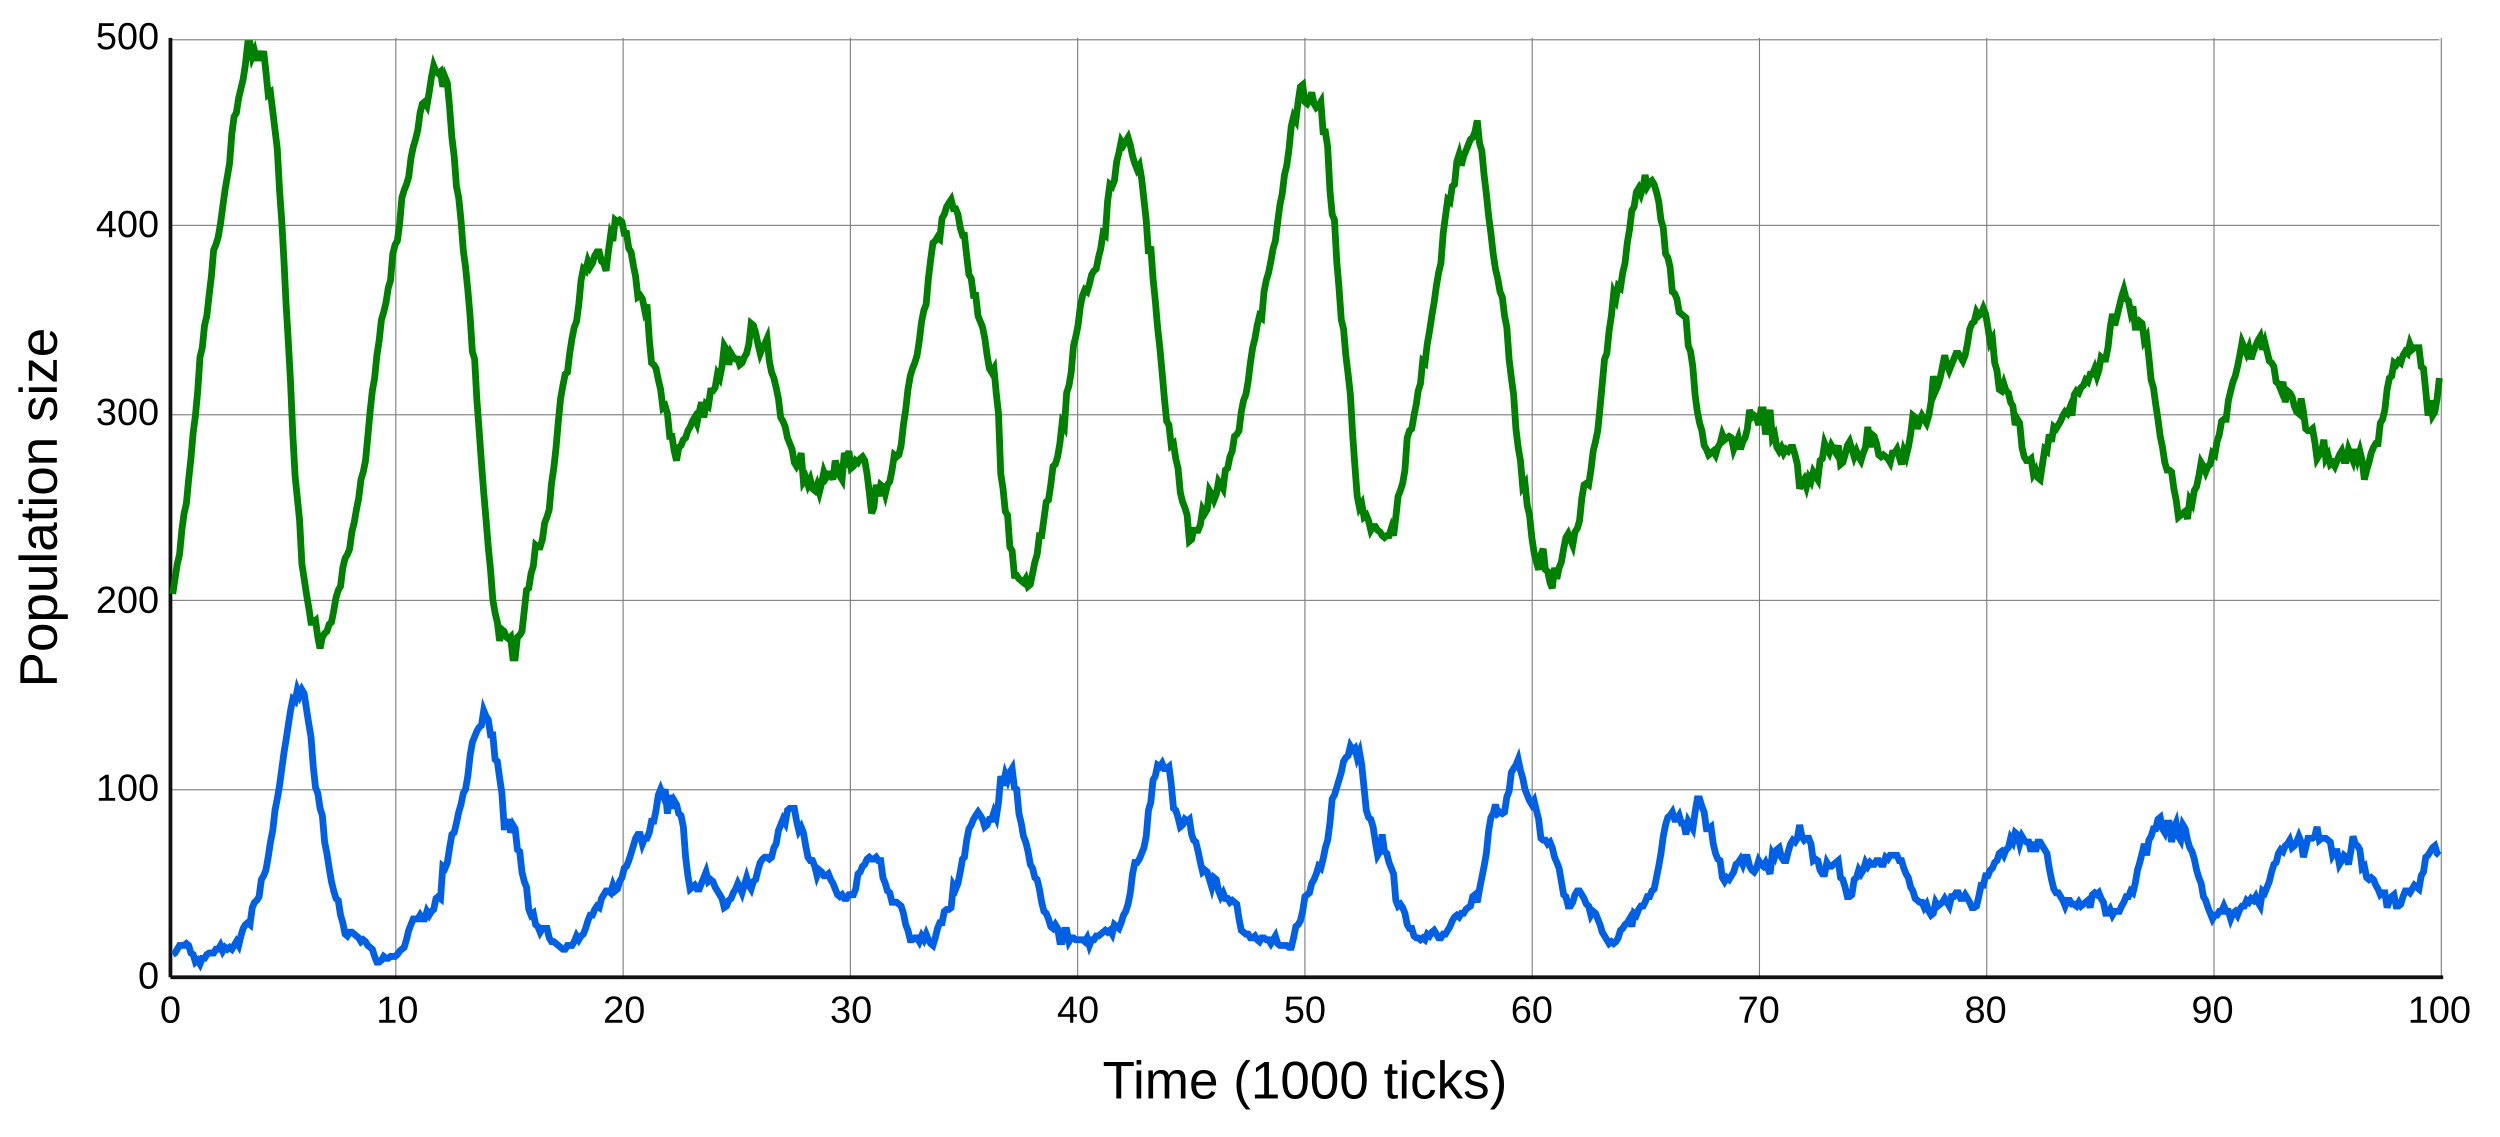
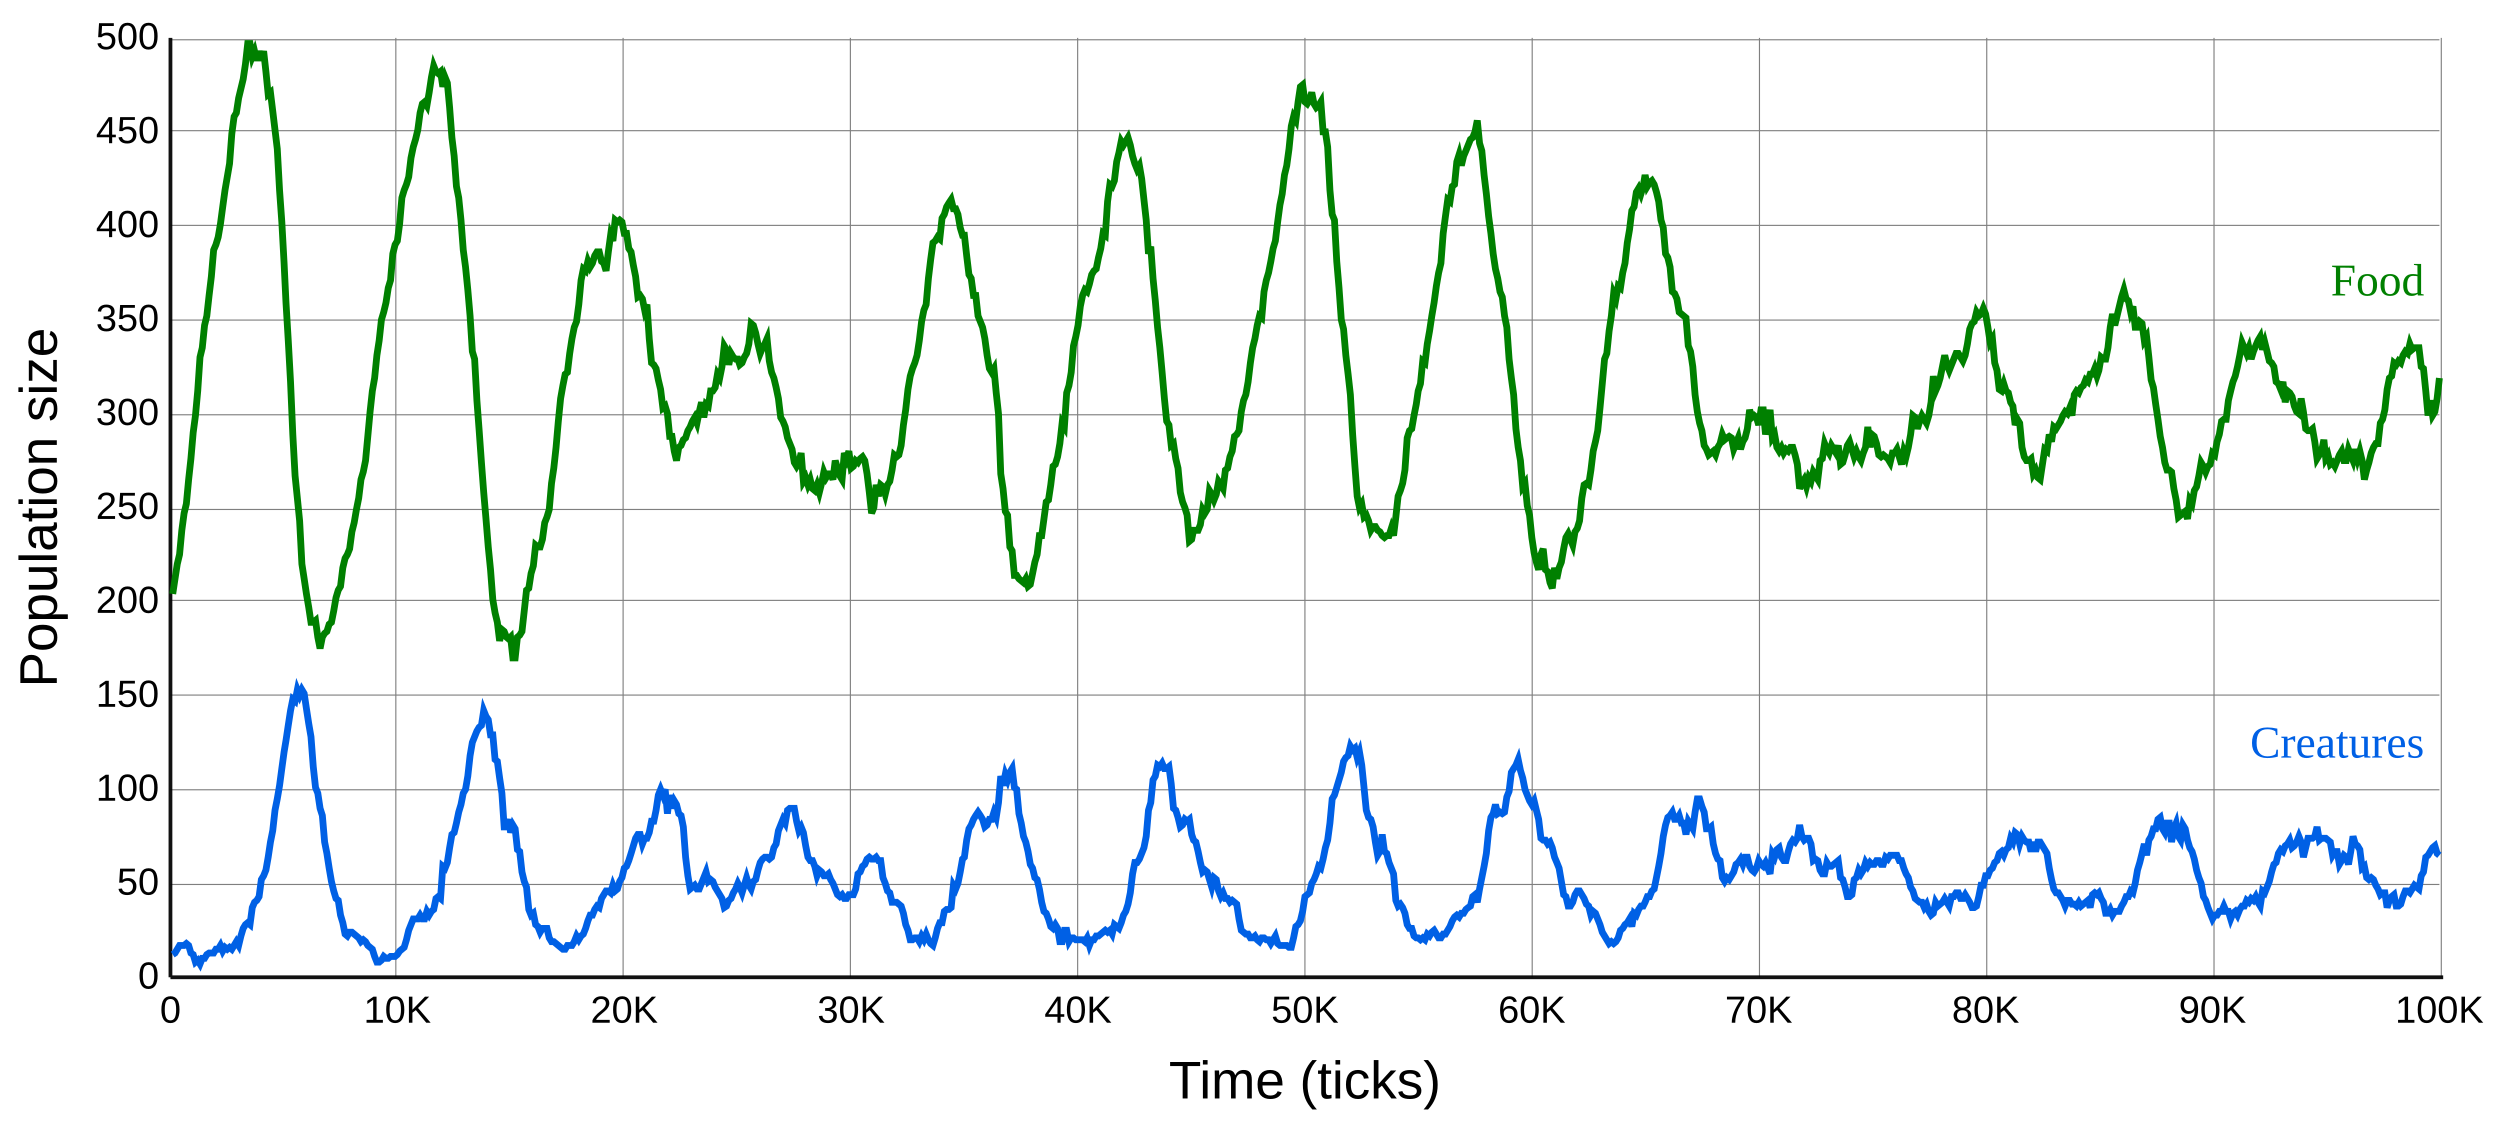
<svg xmlns="http://www.w3.org/2000/svg" width="660" height="300">
  <style>
  .data-series {
    opacity: 1;
    stroke-width: 1.8;
    fill: none;
  }
  .axis {
    stroke: #111;
    stroke-width: 1;
  }
  .y-axis-text {
    text-anchor: end;
  }
  .background {
    fill: none;
  }
  .axis-units {
    font-size: 10px;
    font-family: Arial;
  }
  .gridlines {
    opacity: 0.5;
    stroke: black;
    stroke-width: 0.3;
    fill: none;
  }
  .x-axis-text {
    text-anchor: middle;
  }
  .axis-label {
    font-size: 14px;
    font-family: Arial;
    text-anchor: middle;
  }
  </style>
-   <text y="290" x="344.5" class="axis-label">Time (1000 ticks)</text>
+   <text y="290" x="344.5" class="axis-label">Time (ticks)</text>
  <text y="134.0" x="0" class="axis-label" transform="translate(15.0) rotate(-90, 0, 134.0)">Population size</text>
  <line y1="258" x2="645" x1="45" y2="258" class="axis" />
  <line y1="258" x2="45" x1="45" y2="10" class="axis" />
  <g class="axis-units">
    <g class="x-axis-text">
      <text y="270" x="45.0">0</text>
-       <text y="270" x="104.9">10</text>
-       <text y="270" x="164.8">20</text>
-       <text y="270" x="224.7">30</text>
-       <text y="270" x="284.6">40</text>
-       <text y="270" x="344.5">50</text>
-       <text y="270" x="404.4">60</text>
-       <text y="270" x="464.3">70</text>
-       <text y="270" x="524.2">80</text>
-       <text y="270" x="584.1">90</text>
-       <text y="270" x="644.0">100</text>
+       <text y="270" x="104.9">10K</text>
+       <text y="270" x="164.8">20K</text>
+       <text y="270" x="224.7">30K</text>
+       <text y="270" x="284.6">40K</text>
+       <text y="270" x="344.5">50K</text>
+       <text y="270" x="404.4">60K</text>
+       <text y="270" x="464.3">70K</text>
+       <text y="270" x="524.2">80K</text>
+       <text y="270" x="584.1">90K</text>
+       <text y="270" x="644.0">100K</text>
    </g>
    <g class="y-axis-text">
      <text y="261.0" x="42">0</text>
+       <text y="236.2" x="42">50</text>
      <text y="211.4" x="42">100</text>
+       <text y="186.6" x="42">150</text>
      <text y="161.8" x="42">200</text>
+       <text y="137.0" x="42">250</text>
      <text y="112.2" x="42">300</text>
+       <text y="87.4" x="42">350</text>
      <text y="62.6" x="42">400</text>
+       <text y="37.8" x="42">450</text>
      <text y="13.0" x="42">500</text>
    </g>
  </g>
  <g class="gridlines">
    <line y1="258" x2="104.5" x1="104.5" y2="10" />
    <line y1="258" x2="164.5" x1="164.5" y2="10" />
    <line y1="258" x2="224.5" x1="224.5" y2="10" />
    <line y1="258" x2="284.5" x1="284.5" y2="10" />
    <line y1="258" x2="344.5" x1="344.5" y2="10" />
    <line y1="258" x2="404.5" x1="404.5" y2="10" />
    <line y1="258" x2="464.5" x1="464.5" y2="10" />
    <line y1="258" x2="524.5" x1="524.5" y2="10" />
    <line y1="258" x2="584.5" x1="584.5" y2="10" />
    <line y1="258" x2="644.5" x1="644.5" y2="10" />
+     <line y1="233.5" x2="644" x1="45" y2="233.5" />
    <line y1="208.5" x2="644" x1="45" y2="208.5" />
+     <line y1="183.5" x2="644" x1="45" y2="183.5" />
    <line y1="158.5" x2="644" x1="45" y2="158.5" />
+     <line y1="134.5" x2="644" x1="45" y2="134.5" />
    <line y1="109.5" x2="644" x1="45" y2="109.5" />
+     <line y1="84.5" x2="644" x1="45" y2="84.5" />
    <line y1="59.5" x2="644" x1="45" y2="59.5" />
+     <line y1="34.5" x2="644" x1="45" y2="34.5" />
    <line y1="10.5" x2="644" x1="45" y2="10.5" />
  </g>
  <path stroke="green" class="data-series" d="M45.6,156.8 46.2,152.8 46.8,148.9 47.4,146.4 48.0,140.0 48.6,135.5 49.2,133.0 49.8,126.6 50.4,121.1 51.0,114.2 51.6,109.7 52.2,103.2 52.8,94.3 53.4,91.8 54.0,85.9 54.6,83.4 55.2,78.0 55.8,73.0 56.4,66.0 57.0,64.6 57.6,62.6 58.2,59.1 58.8,54.6 59.4,50.2 60.0,46.7 60.6,43.2 61.2,35.3 61.8,30.8 62.4,29.8 63.0,25.9 63.6,23.4 64.2,20.9 64.8,16.9 65.4,11.5 66.0,11.5 66.6,15.0 67.2,13.5 67.8,16.0 68.4,13.5 69.0,16.0 69.6,13.5 70.2,18.9 70.8,24.9 71.4,24.4 72.0,29.3 72.6,34.3 73.2,39.3 73.8,50.2 74.4,58.6 75.0,69.5 75.5,79.9 76.1,89.9 76.7,100.8 77.3,114.7 77.9,125.6 78.5,131.5 79.1,137.5 79.7,148.9 80.3,152.8 80.9,156.8 81.5,160.3 82.1,164.3 82.7,164.3 83.3,163.8 83.9,168.2 84.5,171.2 85.1,168.2 85.7,167.2 86.3,166.7 86.9,164.8 87.5,164.3 88.1,161.3 88.7,157.8 89.3,155.8 89.9,154.8 90.5,149.9 91.1,147.4 91.7,146.4 92.3,144.9 92.9,140.4 93.5,138.0 94.1,134.5 94.7,131.5 95.3,126.6 95.9,124.6 96.5,121.6 97.1,115.2 97.7,108.7 98.3,103.2 98.9,99.8 99.5,93.8 100.1,89.9 100.7,84.4 101.3,82.4 101.9,79.9 102.5,76.0 103.1,74.0 103.7,67.0 104.3,64.6 104.9,63.6 105.5,59.1 106.1,52.2 106.7,50.2 107.3,48.7 107.9,46.7 108.5,41.7 109.1,38.8 109.7,36.8 110.3,34.3 110.9,29.8 111.5,27.4 112.1,26.9 112.7,27.9 113.3,24.4 113.9,20.4 114.5,17.4 115.1,18.9 115.7,19.4 116.3,18.9 116.9,22.9 117.5,20.4 118.1,21.9 118.7,28.4 119.3,36.3 119.9,41.2 120.5,49.2 121.1,52.2 121.7,58.1 122.3,66.0 122.9,70.5 123.5,76.5 124.1,83.4 124.7,92.8 125.3,94.8 125.9,105.7 126.5,113.7 127.1,122.1 127.7,130.0 128.3,137.0 128.9,144.4 129.5,150.4 130.1,158.3 130.7,161.8 131.3,164.3 131.9,169.2 132.5,166.2 133.1,166.7 133.7,168.2 134.3,168.7 134.8,168.2 135.4,173.7 136.0,173.7 136.6,168.2 137.2,167.7 137.8,166.7 138.4,161.3 139.0,155.8 139.6,155.3 140.2,151.4 140.8,149.4 141.4,143.9 142.0,144.4 142.6,144.4 143.2,142.4 143.8,138.0 144.4,136.5 145.0,134.5 145.6,127.6 146.2,123.6 146.8,118.1 147.4,111.2 148.0,105.2 148.6,101.8 149.2,98.8 149.8,98.3 150.4,93.3 151.0,89.4 151.6,86.4 152.2,84.9 152.8,80.4 153.4,74.0 154.0,71.0 154.6,71.5 155.2,69.0 155.8,70.5 156.4,69.5 157.0,67.5 157.6,66.5 158.2,66.5 158.8,69.0 159.4,69.5 160.0,71.5 160.6,66.5 161.2,62.1 161.8,63.6 162.4,58.1 163.0,58.6 163.6,58.1 164.2,58.6 164.8,61.6 165.4,61.6 166.0,65.6 166.6,66.5 167.2,70.0 167.8,73.0 168.4,78.4 169.0,78.0 169.6,78.9 170.2,81.9 170.8,80.4 171.4,89.4 172.0,95.8 172.6,96.3 173.2,97.3 173.8,100.3 174.4,102.8 175.0,107.7 175.6,107.2 176.2,109.2 176.8,115.2 177.4,115.2 178.0,119.1 178.6,121.6 179.2,118.1 179.8,117.6 180.4,116.1 181.0,115.6 181.6,113.7 182.2,112.7 182.8,111.2 183.4,110.2 184.0,111.7 184.6,108.7 185.2,106.2 185.8,110.2 186.4,106.7 187.0,107.2 187.6,103.2 188.2,103.2 188.8,102.3 189.4,98.8 190.0,99.8 190.6,96.8 191.2,91.3 191.8,92.3 192.4,96.3 193.0,93.3 193.6,94.3 194.2,94.8 194.8,94.8 195.3,96.3 195.9,95.8 196.5,94.3 197.1,93.3 197.7,90.8 198.3,85.4 198.9,85.9 199.5,87.9 200.1,90.8 200.7,93.3 201.3,91.8 201.9,90.8 202.5,89.4 203.1,95.3 203.7,98.3 204.3,99.8 204.9,102.3 205.5,105.2 206.1,110.2 206.7,111.2 207.3,112.7 207.9,115.6 208.5,117.1 209.1,118.6 209.7,122.1 210.3,123.1 210.9,122.1 211.5,119.6 212.1,127.1 212.7,126.1 213.3,128.0 213.9,126.6 214.5,129.0 215.1,129.5 215.7,128.0 216.3,130.0 216.9,127.6 217.5,124.6 218.1,126.1 218.7,125.1 219.3,125.1 219.9,126.6 220.5,121.6 221.1,123.6 221.7,125.6 222.3,126.6 222.9,119.6 223.5,121.1 224.1,119.1 224.7,123.6 225.3,123.1 225.9,121.6 226.5,122.1 227.1,121.1 227.7,120.6 228.3,121.6 228.9,125.1 229.5,130.0 230.1,135.5 230.7,134.0 231.3,128.0 231.9,131.0 232.5,128.0 233.1,128.5 233.7,130.5 234.3,128.0 234.9,127.1 235.5,124.1 236.1,120.1 236.7,120.6 237.3,120.1 237.9,117.6 238.5,112.2 239.1,108.2 239.7,102.8 240.3,99.3 240.9,97.3 241.5,95.8 242.1,93.8 242.7,89.9 243.3,84.9 243.9,81.9 244.5,80.4 245.1,73.5 245.7,68.5 246.3,64.1 246.9,63.6 247.5,62.6 248.1,63.1 248.7,57.6 249.3,56.6 249.9,54.6 250.5,53.6 251.1,52.7 251.7,55.1 252.3,55.1 252.9,56.6 253.5,60.1 254.1,62.1 254.6,62.1 255.2,67.5 255.8,72.5 256.4,73.5 257.0,78.0 257.6,78.0 258.2,83.4 258.8,84.9 259.4,86.4 260.0,89.4 260.6,93.8 261.2,97.3 261.8,98.3 262.4,97.3 263.0,103.7 263.6,109.2 264.2,125.1 264.8,129.0 265.4,135.0 266.0,136.0 266.6,144.4 267.2,145.4 267.8,151.9 268.4,151.9 269.0,152.8 269.6,153.3 270.2,153.8 270.8,152.8 271.4,154.8 272.0,154.3 272.6,151.4 273.2,148.4 273.8,146.4 274.4,141.4 275.0,141.4 275.6,137.0 276.2,132.5 276.8,132.0 277.4,128.0 278.0,123.1 278.6,122.6 279.2,120.6 279.8,117.1 280.4,111.7 281.0,112.7 281.6,103.7 282.2,101.8 282.8,98.3 283.4,91.3 284.0,88.9 284.6,85.9 285.2,80.9 285.8,78.0 286.4,76.5 287.0,77.0 287.6,75.0 288.2,72.5 288.8,71.5 289.4,71.0 290.0,68.0 290.6,65.6 291.2,61.6 291.8,62.1 292.4,53.2 293.0,48.7 293.6,49.2 294.2,47.7 294.8,42.7 295.4,40.3 296.0,37.3 296.6,38.3 297.2,37.3 297.8,36.3 298.4,38.3 299.0,41.2 299.6,43.2 300.2,44.7 300.8,43.7 301.4,47.2 302.0,52.7 302.6,58.1 303.2,67.0 303.8,65.1 304.4,73.5 305.0,79.4 305.6,86.4 306.2,91.8 306.8,98.3 307.4,105.2 308.0,111.2 308.6,112.2 309.2,117.6 309.8,117.1 310.4,121.1 311.0,123.6 311.6,130.0 312.2,132.5 312.8,134.0 313.4,136.0 314.0,142.9 314.6,142.4 315.1,140.0 315.7,140.0 316.3,140.0 316.9,138.5 317.5,134.5 318.1,135.5 318.7,134.5 319.3,129.5 319.9,130.5 320.5,132.0 321.1,130.5 321.7,127.1 322.3,128.0 322.9,129.0 323.5,124.1 324.1,123.6 324.7,120.6 325.3,119.1 325.9,115.2 326.5,114.7 327.1,113.7 327.7,108.7 328.3,105.7 328.9,104.2 329.5,100.8 330.1,95.8 330.7,91.8 331.3,89.4 331.9,85.9 332.5,83.4 333.1,83.9 333.7,77.0 334.3,74.0 334.9,72.0 335.5,69.0 336.1,65.6 336.7,63.6 337.3,58.6 337.9,54.1 338.5,51.2 339.1,46.2 339.7,43.7 340.3,39.3 340.9,33.3 341.5,30.8 342.1,31.8 342.7,26.9 343.3,22.9 343.9,22.4 344.5,26.9 345.1,27.4 345.7,26.4 346.3,24.4 346.9,27.4 347.5,28.4 348.1,27.9 348.7,26.9 349.3,34.8 349.9,34.8 350.5,38.8 351.1,50.2 351.7,56.6 352.3,58.1 352.9,69.0 353.5,76.0 354.1,84.4 354.7,86.9 355.3,93.8 355.9,98.8 356.5,104.2 357.1,114.7 357.7,123.1 358.3,131.0 358.9,134.0 359.5,133.0 360.1,136.5 360.7,136.0 361.3,137.5 361.9,140.0 362.5,139.0 363.1,139.0 363.7,140.0 364.3,140.4 364.9,141.4 365.5,141.9 366.1,141.4 366.7,141.4 367.3,139.5 367.9,141.4 368.5,136.5 369.1,131.0 369.7,129.5 370.3,127.6 370.9,124.1 371.5,115.6 372.1,113.7 372.7,113.2 373.3,109.7 373.9,106.7 374.4,103.2 375.0,101.3 375.6,95.3 376.2,95.8 376.8,90.8 377.4,87.4 378.0,83.4 378.6,79.9 379.2,75.5 379.8,72.0 380.4,69.5 381.0,61.6 381.6,57.1 382.2,52.7 382.8,53.2 383.4,49.2 384.0,48.7 384.6,42.7 385.2,40.8 385.8,43.7 386.4,41.2 387.0,39.8 387.6,38.3 388.2,36.8 388.8,36.3 389.4,34.8 390.0,31.8 390.6,37.8 391.2,39.8 391.8,46.2 392.4,51.2 393.0,57.1 393.6,61.6 394.2,67.0 394.8,71.0 395.4,73.5 396.0,77.0 396.6,78.4 397.2,83.4 397.8,86.4 398.4,94.8 399.0,99.8 399.6,104.2 400.2,113.2 400.8,118.1 401.4,121.6 402.0,128.5 402.6,127.6 403.2,133.5 403.8,136.0 404.4,141.9 405.0,145.9 405.6,148.4 406.2,150.4 406.8,146.4 407.4,144.9 408.0,150.4 408.6,150.9 409.2,153.8 409.8,155.3 410.4,149.9 411.0,152.8 411.6,149.9 412.2,148.4 412.8,144.9 413.4,141.9 414.0,140.9 414.6,142.4 415.2,143.9 415.8,140.4 416.4,139.5 417.0,137.5 417.6,131.5 418.2,128.0 418.8,127.6 419.4,128.0 420.0,124.1 420.6,119.1 421.2,116.6 421.8,113.7 422.4,107.7 423.0,101.3 423.6,94.8 424.2,93.3 424.8,87.4 425.4,83.4 426.0,77.5 426.6,78.9 427.2,75.5 427.8,76.0 428.4,72.0 429.0,69.5 429.6,64.1 430.2,60.6 430.8,55.6 431.4,54.6 432.0,50.7 432.6,49.7 433.2,51.2 433.8,49.2 434.3,46.2 434.9,49.2 435.5,48.2 436.1,47.7 436.7,48.7 437.3,50.7 437.9,53.2 438.5,58.1 439.1,60.1 439.7,67.0 440.3,68.0 440.9,70.5 441.5,77.0 442.1,77.5 442.7,78.9 443.3,82.4 443.9,82.9 444.5,83.4 445.1,83.9 445.7,91.3 446.3,92.8 446.9,96.8 447.5,104.2 448.1,108.7 448.7,111.7 449.3,113.7 449.9,117.6 450.5,118.6 451.1,120.1 451.7,119.6 452.3,119.1 452.9,120.1 453.5,118.1 454.1,117.1 454.7,114.7 455.3,116.1 455.9,115.6 456.5,115.2 457.1,115.6 457.7,118.6 458.3,117.1 458.9,115.6 459.5,118.6 460.1,116.6 460.7,115.6 461.3,113.2 461.9,108.2 462.5,110.2 463.1,109.7 463.7,110.2 464.3,112.2 464.9,108.2 465.5,108.2 466.1,114.7 466.7,111.7 467.3,108.2 467.9,115.6 468.5,114.7 469.1,118.1 469.7,119.1 470.3,118.1 470.9,119.6 471.5,118.6 472.1,119.1 472.7,118.1 473.3,118.1 473.9,120.1 474.5,122.6 475.1,129.0 475.7,127.6 476.3,126.6 476.9,128.5 477.5,126.1 478.1,127.1 478.7,124.6 479.3,125.6 479.9,126.6 480.5,121.6 481.1,121.1 481.7,117.1 482.3,118.6 482.9,119.6 483.5,117.6 484.1,118.6 484.7,119.6 485.3,117.6 485.9,122.6 486.5,122.1 487.1,120.1 487.7,117.6 488.3,116.6 488.9,118.6 489.5,120.6 490.1,119.1 490.7,120.6 491.3,121.6 491.9,119.6 492.5,118.1 493.1,112.7 493.7,118.1 494.2,114.7 494.8,115.2 495.4,117.1 496.0,120.1 496.6,120.6 497.2,120.1 497.8,120.6 498.4,121.1 499.0,122.1 499.6,119.6 500.2,119.6 500.8,118.6 501.4,120.6 502.0,122.6 502.6,119.1 503.2,120.6 503.8,118.1 504.4,114.7 505.0,109.7 505.6,110.2 506.2,113.2 506.8,111.2 507.4,109.7 508.0,110.7 508.6,111.7 509.2,109.7 509.8,106.2 510.4,99.3 511.0,103.2 511.6,101.8 512.2,99.8 512.8,96.8 513.4,93.8 514.0,96.3 514.6,97.8 515.2,96.3 515.8,94.8 516.4,93.3 517.0,93.3 517.6,94.3 518.2,95.3 518.8,93.8 519.4,90.8 520.0,86.9 520.6,85.4 521.2,84.9 521.8,82.4 522.4,83.4 523.0,82.9 523.6,81.4 524.2,82.9 524.8,86.4 525.4,90.4 526.0,89.4 526.6,95.8 527.2,97.8 527.8,102.8 528.4,103.2 529.0,101.3 529.6,103.2 530.2,103.7 530.8,106.2 531.4,107.2 532.0,112.2 532.6,110.7 533.2,111.7 533.8,118.1 534.4,120.6 535.0,121.6 535.6,121.6 536.2,121.1 536.8,125.1 537.4,124.1 538.0,126.1 538.6,126.6 539.2,122.6 539.8,118.6 540.4,119.1 541.0,114.7 541.6,116.6 542.2,112.7 542.8,113.2 543.4,112.2 544.0,111.2 544.6,109.7 545.2,108.7 545.8,109.2 546.4,107.7 547.0,109.7 547.6,104.2 548.2,103.2 548.8,103.7 549.4,102.3 550.0,101.8 550.6,100.3 551.2,100.8 551.8,98.8 552.4,98.8 553.0,97.3 553.6,99.3 554.1,97.8 554.7,94.3 555.3,94.8 555.9,94.8 556.5,91.8 557.1,86.4 557.7,82.9 558.3,85.9 558.9,83.4 559.5,80.9 560.1,78.4 560.7,76.5 561.3,78.9 561.9,79.4 562.5,82.4 563.1,80.9 563.7,86.4 564.3,86.4 564.9,84.9 565.5,85.4 566.1,89.9 566.7,88.9 567.3,94.3 567.9,100.3 568.5,102.3 569.1,106.7 569.7,110.7 570.3,115.2 570.9,118.1 571.5,122.1 572.1,124.1 572.7,124.1 573.3,124.6 573.9,129.0 574.5,132.0 575.1,136.5 575.7,136.0 576.3,135.5 576.9,135.0 577.5,137.0 578.1,132.0 578.7,133.0 579.3,129.5 579.9,128.5 580.5,125.6 581.1,122.1 581.7,123.1 582.3,124.6 582.9,123.1 583.5,122.6 584.1,119.6 584.7,120.1 585.3,116.6 585.9,114.7 586.5,111.2 587.1,110.7 587.7,110.7 588.3,105.7 588.9,103.2 589.5,100.8 590.1,99.3 590.7,96.8 591.3,93.8 591.9,90.4 592.5,91.8 593.1,93.3 593.7,91.8 594.3,94.8 594.9,92.8 595.5,91.3 596.1,89.9 596.7,88.9 597.3,92.3 597.9,90.4 598.5,92.8 599.1,95.3 599.7,95.8 600.3,96.8 600.9,100.8 601.5,101.3 602.1,102.8 602.7,100.8 603.3,106.2 603.9,103.2 604.5,103.7 605.1,104.7 605.7,107.2 606.3,108.7 606.9,109.2 607.5,105.2 608.1,108.7 608.7,113.2 609.3,113.7 609.9,113.7 610.5,113.2 611.1,116.6 611.7,121.1 612.3,120.1 612.9,119.1 613.5,116.1 614.0,121.1 614.6,120.1 615.2,122.6 615.8,122.1 616.4,123.1 617.0,121.6 617.6,120.1 618.2,119.1 618.8,121.6 619.4,121.6 620.0,118.6 620.6,120.1 621.2,121.6 621.8,118.6 622.4,121.1 623.0,119.1 623.6,121.6 624.2,126.6 624.8,124.1 625.4,122.1 626.0,119.6 626.6,118.1 627.2,117.1 627.8,117.1 628.4,111.7 629.0,110.7 629.6,108.2 630.2,102.8 630.8,99.8 631.4,99.3 632.0,95.8 632.6,96.3 633.2,95.3 633.8,95.8 634.4,93.8 635.0,92.8 635.6,93.3 636.2,90.8 636.8,92.3 637.4,91.8 638.0,91.8 638.6,91.8 639.2,96.8 639.8,97.3 640.4,103.2 641.0,109.7 641.6,105.7 642.2,109.7 642.8,108.7 643.4,105.2 644.0,99.8" />
  <path stroke="#0060e5" class="data-series" d="M45.6,252.0 46.2,251.6 46.8,250.6 47.4,249.6 48.0,249.6 48.6,249.6 49.2,249.1 49.8,249.6 50.4,251.6 51.0,252.0 51.6,254.0 52.2,253.5 52.8,254.5 53.4,253.0 54.0,253.0 54.6,252.0 55.2,251.6 55.8,251.6 56.4,251.6 57.0,250.6 57.6,250.6 58.2,249.6 58.8,251.1 59.4,250.1 60.0,250.6 60.6,250.1 61.2,250.6 61.8,249.6 62.4,248.6 63.0,249.6 63.6,247.1 64.2,245.1 64.8,244.1 65.4,243.6 66.0,244.1 66.6,239.6 67.2,238.2 67.8,237.7 68.4,236.7 69.0,232.2 69.6,231.2 70.2,229.7 70.8,226.3 71.4,222.3 72.0,219.3 72.6,213.9 73.2,210.9 73.8,207.4 74.4,202.9 75.0,198.5 75.5,195.5 76.1,191.5 76.7,187.6 77.3,184.6 77.9,185.1 78.5,182.1 79.1,183.6 79.7,182.1 80.3,183.1 80.9,187.1 81.5,191.0 82.1,194.5 82.7,202.4 83.3,207.9 83.9,209.4 84.5,213.4 85.1,215.3 85.7,222.3 86.3,225.3 86.9,229.2 87.5,232.7 88.1,235.2 88.7,237.2 89.3,237.7 89.9,241.6 90.5,243.6 91.1,246.6 91.7,247.1 92.3,246.1 92.9,246.1 93.5,246.6 94.1,247.1 94.7,247.6 95.3,248.6 95.9,248.1 96.5,248.6 97.1,249.6 97.7,250.1 98.3,250.6 98.9,252.5 99.5,254.0 100.1,254.0 100.7,253.5 101.3,252.5 101.9,253.0 102.5,253.0 103.1,252.5 103.7,252.5 104.3,252.5 104.9,252.0 105.5,251.1 106.1,250.6 106.7,250.1 107.3,248.1 107.9,245.6 108.5,244.1 109.1,242.6 109.7,242.6 110.3,242.6 110.9,241.6 111.5,242.6 112.1,242.6 112.7,240.6 113.3,241.6 113.9,240.6 114.5,240.1 115.1,237.2 115.7,236.7 116.3,237.2 116.9,228.7 117.5,229.2 118.1,227.7 118.7,223.8 119.3,220.3 119.9,219.8 120.5,217.3 121.1,214.4 121.7,212.4 122.3,209.4 122.9,208.4 123.5,204.9 124.1,199.5 124.7,196.0 125.3,194.5 125.9,193.0 126.5,192.0 127.1,191.5 127.7,187.6 128.3,189.1 128.9,190.0 129.5,194.0 130.1,194.0 130.7,200.5 131.3,201.0 131.9,205.4 132.5,209.4 133.1,218.3 133.7,218.3 134.3,216.3 134.8,219.8 135.4,217.8 136.0,218.8 136.6,224.3 137.2,224.8 137.8,230.2 138.4,232.7 139.0,234.2 139.6,240.1 140.2,241.6 140.8,241.1 141.4,244.1 142.0,244.6 142.6,246.1 143.2,245.1 143.8,245.1 144.4,245.1 145.0,247.6 145.6,248.6 146.2,248.6 146.8,249.1 147.4,249.6 148.0,250.1 148.6,250.6 149.2,250.6 149.8,249.6 150.4,249.6 151.0,249.6 151.6,248.6 152.2,247.1 152.8,248.1 153.4,247.1 154.0,246.6 154.6,245.1 155.2,243.1 155.8,241.6 156.4,241.6 157.0,240.1 157.6,239.2 158.2,239.6 158.8,237.2 159.4,236.2 160.0,235.2 160.6,235.2 161.2,235.7 161.8,233.7 162.4,235.2 163.0,234.7 163.6,232.7 164.2,231.7 164.8,229.2 165.4,228.7 166.0,227.2 166.6,225.3 167.2,223.3 167.8,221.3 168.4,220.3 169.0,220.3 169.6,222.8 170.2,221.3 170.8,221.3 171.4,219.8 172.0,216.8 172.6,216.8 173.2,213.9 173.8,209.9 174.4,208.4 175.0,209.9 175.6,208.4 176.2,214.8 176.8,209.9 177.4,213.4 178.0,211.4 178.6,212.4 179.2,214.8 179.8,215.3 180.4,218.3 181.0,226.3 181.6,231.2 182.2,234.7 182.8,234.2 183.4,233.7 184.0,234.7 184.6,234.7 185.2,233.2 185.8,231.7 186.4,230.2 187.0,232.7 187.6,232.2 188.2,232.7 188.8,234.2 189.4,235.2 190.0,236.2 190.6,237.2 191.2,239.6 191.8,239.2 192.4,237.7 193.0,237.2 193.6,235.7 194.2,234.7 194.8,233.2 195.3,234.2 195.9,235.7 196.5,233.7 197.1,231.7 197.7,233.7 198.3,234.7 198.9,232.7 199.5,232.2 200.1,229.7 200.7,227.7 201.3,226.8 201.9,226.3 202.5,226.3 203.1,226.8 203.7,226.3 204.3,223.8 204.9,222.8 205.5,219.3 206.1,217.8 206.7,216.3 207.3,217.3 207.9,213.9 208.5,213.4 209.1,213.4 209.7,213.4 210.3,216.8 210.9,219.3 211.5,218.3 212.1,219.8 212.7,223.3 213.3,226.3 213.9,227.2 214.5,227.2 215.1,228.7 215.7,231.2 216.3,229.7 216.9,230.2 217.5,231.2 218.1,231.2 218.7,230.7 219.3,232.2 219.9,233.2 220.5,234.7 221.1,236.2 221.7,236.7 222.3,236.2 222.9,237.2 223.5,237.2 224.1,236.2 224.7,236.2 225.3,236.2 225.9,234.7 226.5,230.7 227.1,230.2 227.7,228.7 228.3,228.2 228.9,226.8 229.5,226.3 230.1,226.8 230.7,226.8 231.3,226.3 231.9,227.2 232.5,227.2 233.1,231.7 233.7,233.2 234.3,235.2 234.9,235.7 235.5,238.2 236.1,238.2 236.7,238.2 237.3,238.7 237.9,239.2 238.5,241.1 239.1,244.1 239.7,245.6 240.3,248.1 240.9,248.1 241.5,247.6 242.1,247.6 242.7,248.6 243.3,247.1 243.9,248.1 244.5,246.6 245.1,248.1 245.7,249.1 246.3,249.6 246.9,247.6 247.5,245.1 248.1,243.6 248.7,243.6 249.3,240.6 249.9,240.1 250.5,240.1 251.1,239.6 251.7,233.7 252.3,234.7 252.9,233.2 253.5,230.2 254.1,226.8 254.6,226.3 255.2,221.8 255.8,218.8 256.4,217.8 257.0,216.3 257.6,215.3 258.2,214.4 258.8,215.3 259.4,216.3 260.0,218.3 260.6,217.8 261.2,216.3 261.8,216.3 262.4,214.4 263.0,215.8 263.6,211.9 264.2,204.9 264.8,207.4 265.4,204.4 266.0,205.9 266.6,203.9 267.2,202.9 267.8,207.9 268.4,208.4 269.0,214.8 269.6,217.3 270.2,220.8 270.8,222.3 271.4,224.8 272.0,228.2 272.6,229.2 273.2,231.7 273.8,232.2 274.4,234.7 275.0,238.2 275.6,240.6 276.2,241.1 276.8,242.6 277.4,244.6 278.0,245.1 278.6,244.1 279.2,245.1 279.8,248.6 280.4,248.6 281.0,245.6 281.6,245.6 282.2,248.6 282.8,247.6 283.4,247.6 284.0,248.1 284.6,248.1 285.2,248.1 285.8,248.1 286.4,248.6 287.0,247.6 287.6,249.6 288.2,248.1 288.8,248.1 289.4,247.1 290.0,247.1 290.6,246.6 291.2,246.1 291.8,245.6 292.4,246.1 293.0,245.6 293.6,246.6 294.2,244.1 294.8,244.6 295.4,245.1 296.0,243.6 296.6,241.6 297.2,240.6 297.8,238.7 298.4,235.7 299.0,230.7 299.6,227.7 300.2,227.7 300.8,226.8 301.4,225.3 302.0,223.8 302.6,220.8 303.2,213.9 303.8,211.9 304.4,205.9 305.0,204.9 305.6,202.0 306.2,202.4 306.8,201.5 307.4,202.9 308.0,202.9 308.6,202.4 309.2,206.9 309.8,213.4 310.4,213.9 311.0,215.8 311.6,218.3 312.2,217.8 312.8,216.3 313.4,216.8 314.0,216.3 314.6,220.3 315.1,221.8 315.7,222.3 316.3,224.8 316.9,227.7 317.5,230.2 318.1,229.7 318.7,230.2 319.3,232.2 319.9,234.2 320.5,231.7 321.1,232.2 321.7,235.2 322.3,236.7 322.9,235.7 323.5,237.2 324.1,237.2 324.7,238.2 325.3,237.7 325.9,238.2 326.5,238.7 327.1,242.6 327.7,245.6 328.3,246.1 328.9,246.6 329.5,246.6 330.1,247.6 330.7,247.6 331.3,247.1 331.9,248.1 332.5,248.6 333.1,247.6 333.7,247.6 334.3,248.1 334.9,248.1 335.5,249.1 336.1,248.1 336.7,247.1 337.3,249.1 337.9,249.6 338.5,249.6 339.1,249.6 339.7,249.6 340.3,250.1 340.9,250.1 341.5,247.6 342.1,244.6 342.7,244.1 343.3,243.1 343.9,240.6 344.5,236.7 345.1,236.2 345.7,235.7 346.3,233.2 346.9,232.2 347.5,230.7 348.1,228.7 348.7,229.2 349.3,226.8 349.9,223.8 350.5,221.8 351.1,217.3 351.7,210.9 352.3,209.9 352.9,207.9 353.5,205.9 354.1,203.9 354.7,201.0 355.3,200.0 355.9,199.5 356.5,197.0 357.1,198.0 357.7,197.5 358.3,200.0 358.9,198.5 359.5,202.0 360.1,207.9 360.7,213.9 361.3,215.8 361.9,216.3 362.5,218.3 363.1,222.3 363.7,225.8 364.3,224.8 364.9,220.3 365.5,224.8 366.1,225.3 366.7,227.7 367.3,229.2 367.9,230.7 368.5,237.7 369.1,239.2 369.7,238.7 370.3,239.6 370.9,241.1 371.5,244.1 372.1,245.1 372.7,245.1 373.3,247.1 373.9,247.6 374.4,247.6 375.0,248.1 375.6,247.6 376.2,248.1 376.8,246.6 377.4,247.1 378.0,246.1 378.6,245.6 379.2,246.6 379.8,247.6 380.4,247.6 381.0,246.6 381.6,246.6 382.2,245.6 382.8,244.6 383.4,243.1 384.0,242.1 384.6,241.6 385.2,242.1 385.8,241.1 386.4,241.1 387.0,240.1 387.6,239.6 388.2,239.2 388.8,236.7 389.4,236.2 390.0,238.2 390.6,234.7 391.2,231.7 391.8,228.7 392.4,225.3 393.0,219.3 393.6,215.8 394.2,214.8 394.8,212.4 395.4,214.8 396.0,214.4 396.6,214.8 397.2,214.4 397.8,210.4 398.4,208.9 399.0,203.9 399.6,202.9 400.2,202.0 400.8,200.5 401.4,203.4 402.0,205.4 402.6,208.4 403.2,209.9 403.8,211.4 404.4,212.4 405.0,211.4 405.6,213.9 406.2,216.3 406.8,221.3 407.4,221.8 408.0,221.8 408.6,222.8 409.2,222.3 409.8,223.8 410.4,226.3 411.0,227.7 411.6,229.2 412.2,232.7 412.8,236.2 413.4,236.7 414.0,239.2 414.6,239.2 415.2,238.2 415.8,236.2 416.4,235.2 417.0,235.2 417.6,236.2 418.2,237.2 418.8,238.7 419.4,239.2 420.0,241.6 420.6,240.6 421.2,241.1 421.8,242.6 422.4,244.1 423.0,246.1 423.6,247.1 424.2,248.1 424.8,249.1 425.4,248.6 426.0,249.1 426.6,248.6 427.2,247.6 427.8,245.6 428.4,245.1 429.0,244.1 429.6,243.6 430.2,242.6 430.8,244.6 431.4,241.1 432.0,241.6 432.6,240.1 433.2,239.2 433.8,239.2 434.3,238.2 434.9,236.7 435.5,236.7 436.1,235.2 436.7,234.7 437.3,231.7 437.9,228.7 438.5,225.3 439.1,220.8 439.7,217.8 440.3,215.8 440.9,215.3 441.5,214.4 442.1,216.3 442.7,216.3 443.3,215.3 443.9,217.3 444.5,217.3 445.1,220.3 445.7,216.8 446.3,217.8 446.9,218.8 447.5,214.4 448.1,210.9 448.7,210.9 449.3,212.9 449.9,214.4 450.5,218.8 451.1,218.8 451.7,218.3 452.3,222.8 452.9,225.3 453.5,226.8 454.1,227.2 454.7,231.7 455.3,232.7 455.9,231.7 456.5,232.2 457.1,231.2 457.7,230.2 458.3,228.2 458.9,227.7 459.5,226.8 460.1,228.2 460.7,226.3 461.3,226.3 461.9,228.7 462.5,229.7 463.1,230.2 463.7,229.2 464.3,227.2 464.9,228.2 465.5,228.7 466.1,227.7 466.7,229.2 467.3,230.7 467.9,225.3 468.5,226.3 469.1,224.3 469.7,223.8 470.3,226.3 470.9,227.2 471.5,227.2 472.1,224.8 472.7,222.8 473.3,221.8 473.9,222.3 474.5,221.3 475.1,217.8 475.7,220.8 476.3,221.8 476.9,221.3 477.5,221.3 478.1,222.8 478.7,227.2 479.3,226.8 479.9,227.2 480.5,229.7 481.1,230.7 481.7,230.7 482.3,227.7 482.9,228.7 483.5,228.7 484.1,228.2 484.7,227.7 485.3,227.2 485.9,231.7 486.5,232.2 487.1,234.2 487.7,236.7 488.3,236.7 488.9,236.2 489.5,232.2 490.1,231.7 490.7,229.7 491.3,230.7 491.9,229.7 492.5,227.7 493.1,228.7 493.7,227.7 494.2,228.2 494.8,228.2 495.4,227.2 496.0,227.2 496.6,228.2 497.2,228.2 497.8,226.3 498.4,226.8 499.0,225.8 499.6,225.8 500.2,225.8 500.8,225.8 501.4,227.2 502.0,227.2 502.6,229.2 503.2,230.7 503.8,231.7 504.4,234.2 505.0,235.2 505.6,237.2 506.2,237.7 506.8,238.2 507.4,238.2 508.0,239.6 508.6,238.7 509.2,240.6 509.8,241.6 510.4,241.1 511.0,238.2 511.6,239.2 512.2,238.7 512.8,238.2 513.4,237.2 514.0,238.2 514.6,239.2 515.2,236.7 515.8,236.7 516.4,235.7 517.0,235.7 517.6,237.2 518.2,237.2 518.8,236.2 519.4,237.2 520.0,238.2 520.6,239.6 521.2,239.6 521.8,239.2 522.4,236.7 523.0,233.7 523.6,233.7 524.2,231.2 524.8,231.2 525.4,229.7 526.0,229.2 526.6,227.7 527.2,227.2 527.8,225.3 528.4,224.8 529.0,225.8 529.6,224.3 530.2,223.8 530.8,221.3 531.4,222.3 532.0,219.8 532.6,220.3 533.2,222.8 533.8,220.8 534.4,221.8 535.0,222.3 535.6,222.3 536.2,224.8 536.8,222.3 537.4,224.8 538.0,222.3 538.6,222.3 539.2,223.3 539.8,224.3 540.4,225.3 541.0,229.2 541.6,232.2 542.2,234.7 542.8,235.7 543.4,235.7 544.0,236.7 544.6,237.7 545.2,239.2 545.8,237.7 546.4,237.7 547.0,238.7 547.6,238.7 548.2,239.2 548.8,238.2 549.4,239.2 550.0,238.7 550.6,238.2 551.2,237.7 551.8,239.6 552.4,236.2 553.0,235.7 553.6,236.2 554.1,235.7 554.7,237.2 555.3,238.2 555.9,241.1 556.5,241.1 557.1,240.1 557.7,241.6 558.3,240.6 558.9,240.6 559.5,240.6 560.1,239.2 560.7,238.2 561.3,236.7 561.9,236.7 562.5,235.2 563.1,235.7 563.7,233.2 564.3,229.7 564.9,227.7 565.5,225.3 566.1,222.8 566.7,225.8 567.3,221.8 567.9,220.8 568.5,218.8 569.1,218.8 569.7,216.3 570.3,215.8 570.9,218.8 571.5,219.8 572.1,217.3 572.7,217.3 573.3,222.3 573.9,218.8 574.5,217.3 575.1,220.8 575.7,221.8 576.3,217.8 576.9,218.8 577.5,221.8 578.1,223.8 578.7,224.8 579.3,226.8 579.9,229.7 580.5,231.7 581.1,233.2 581.7,236.7 582.3,237.7 582.9,239.6 583.5,241.1 584.1,242.6 584.7,241.6 585.3,241.6 585.9,240.6 586.5,240.6 587.1,239.2 587.7,240.6 588.3,240.6 588.9,242.6 589.5,241.1 590.1,240.6 590.7,241.6 591.3,240.1 591.9,239.2 592.5,239.2 593.1,237.7 593.7,238.2 594.3,237.2 594.9,237.7 595.5,236.7 596.1,238.2 596.7,239.2 597.3,235.2 597.9,235.7 598.5,234.2 599.1,232.7 599.7,230.2 600.3,228.2 600.9,227.7 601.5,225.3 602.1,224.3 602.7,224.8 603.3,223.3 603.9,222.8 604.5,221.8 605.1,223.8 605.7,223.3 606.3,222.3 606.9,220.8 607.5,222.3 608.1,226.3 608.7,223.8 609.3,221.3 609.9,221.3 610.5,221.3 611.1,220.8 611.7,218.3 612.3,221.8 612.9,221.3 613.5,221.3 614.0,221.3 614.6,221.8 615.2,222.3 615.8,225.8 616.4,224.8 617.0,224.8 617.6,228.2 618.2,227.2 618.8,225.8 619.4,226.3 620.0,228.2 620.6,224.8 621.2,220.8 621.8,222.8 622.4,223.3 623.0,224.3 623.6,229.2 624.2,228.7 624.8,231.7 625.4,232.2 626.0,231.7 626.6,232.2 627.2,233.7 627.8,234.7 628.4,236.2 629.0,235.7 629.6,235.7 630.2,239.6 630.8,237.7 631.4,236.7 632.0,236.2 632.6,239.2 633.2,239.2 633.8,238.7 634.4,236.7 635.0,235.2 635.6,235.2 636.2,235.7 636.8,234.7 637.4,233.7 638.0,234.2 638.6,234.7 639.2,231.2 639.8,230.2 640.4,226.3 641.0,225.8 641.6,224.8 642.2,223.8 642.8,223.3 643.4,225.3 644.0,225.8" />
+   <text y="78" x="640" text-anchor="end" fill="green">Food</text>
+   <text y="200" x="640" text-anchor="end" fill="#0060e5">Creatures</text>
</svg>
